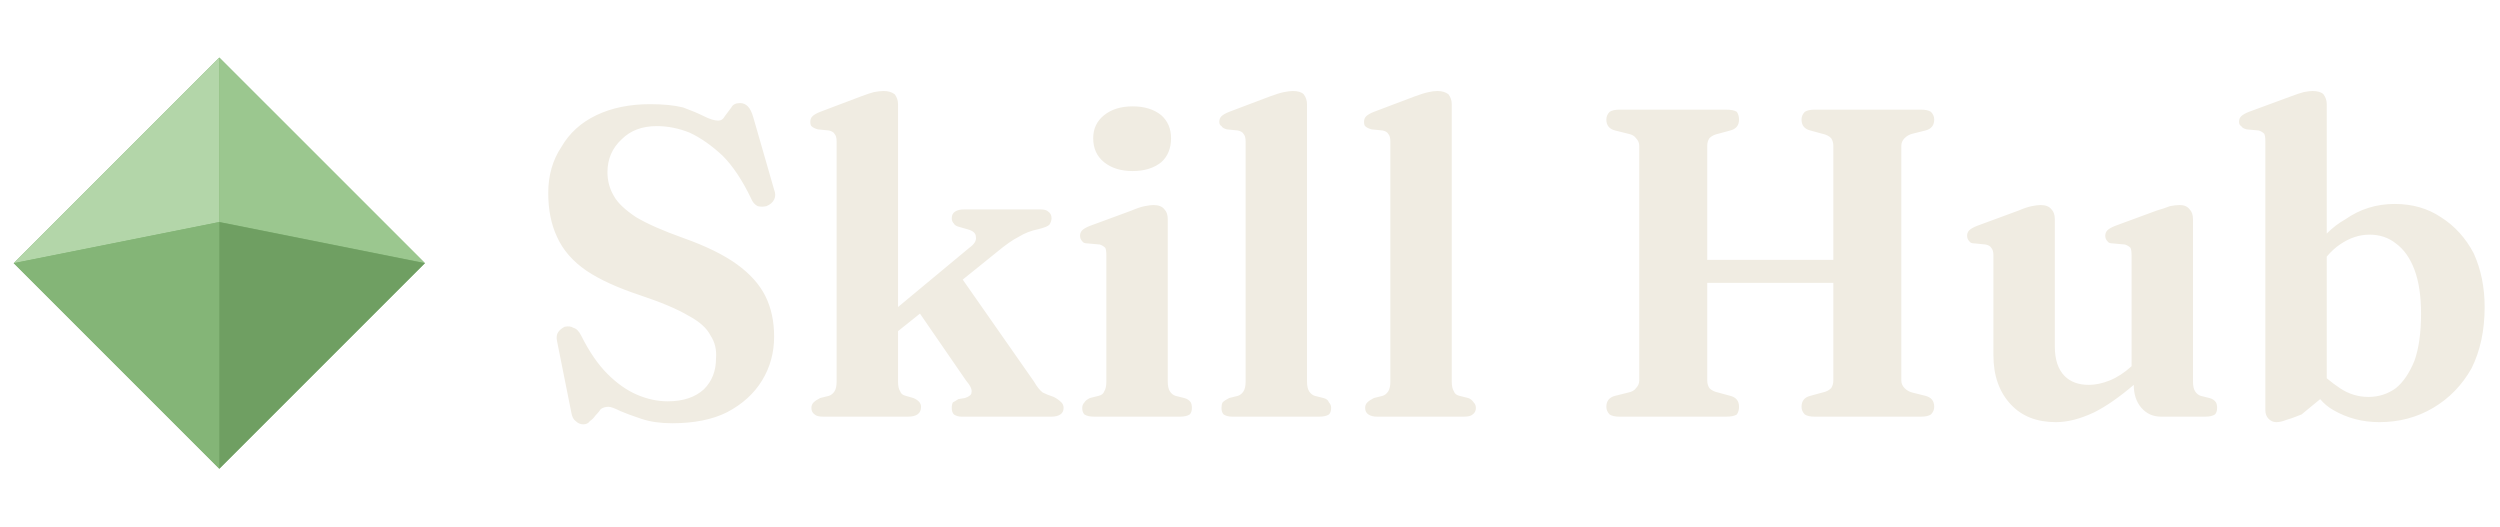
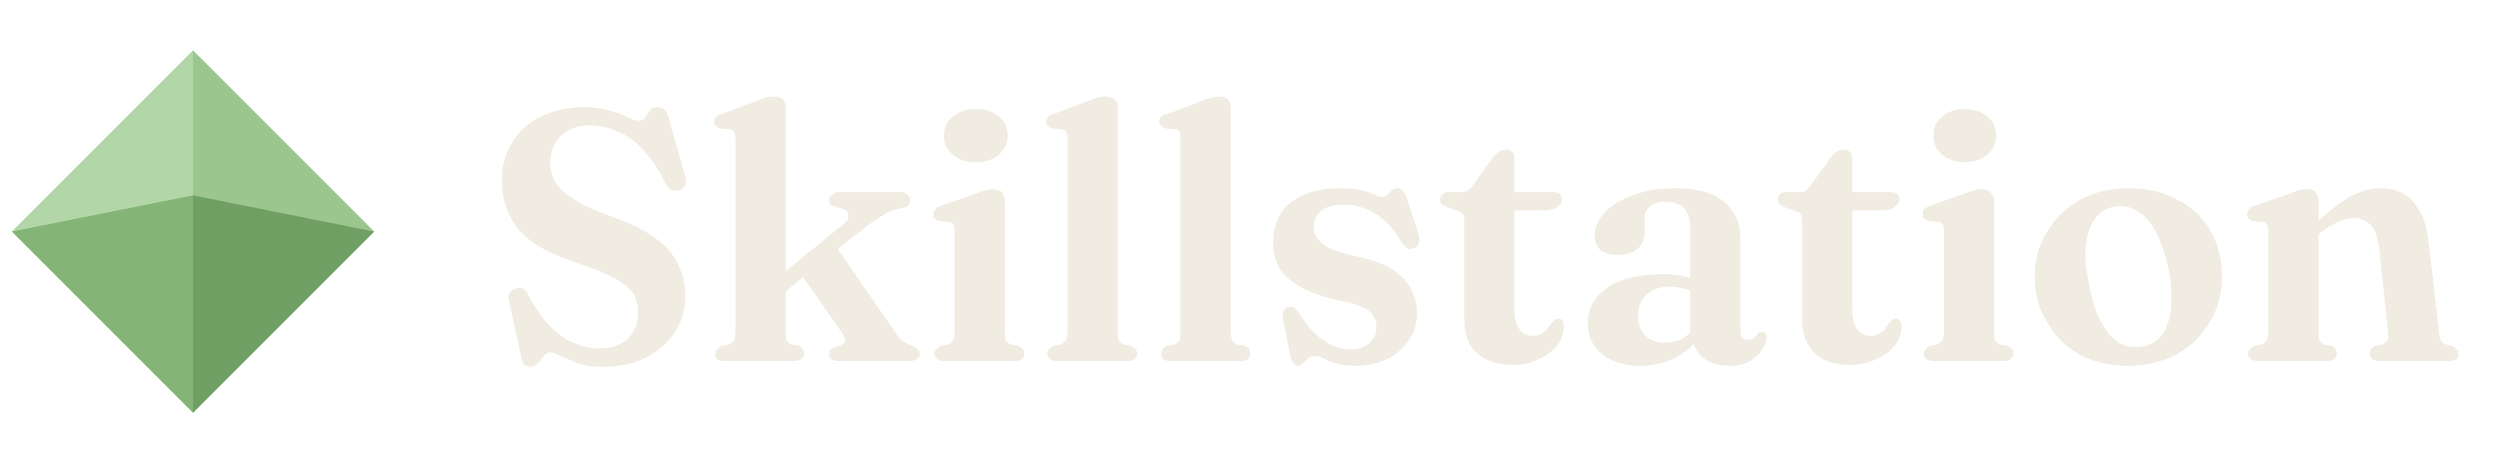
- <svg xmlns="http://www.w3.org/2000/svg" viewBox="0 0 228 48" width="228" height="48" role="img">
+ <svg xmlns="http://www.w3.org/2000/svg" viewBox="0 0 259 48" width="259" height="48" role="img">
  <path fill="#84b577" d="M20 5.25L38.75 24L20 42.75L1.25 24Z" />
  <path fill="#b3d6a9" d="M20 5.25L20 20.25L1.25 24Z" />
  <path fill="#9bc78f" d="M20 5.25L38.75 24L20 20.25Z" />
  <path fill="#84b577" d="M1.25 24L20 20.25L20 42.75Z" />
  <path fill="#6f9f62" d="M20 20.25L38.75 24L20 42.75Z" />
-   <path fill="#f0ece2" d="m61.3 38.6l0 0q-1.6 0-2.8-.4q-1.2-.4-1.9-.7q-.8-.4-1.1-.4l0 0q-.4 0-.7 .2q-.2 .3-.5 .6q-.2 .3-.5 .5q-.2 .3-.6 .3l0 0q-.4 0-.7-.3q-.3-.2-.4-.8l0 0l-1.3-6.5q-.1-.5 .1-.8q.2-.3 .6-.5l0 0q.5-.1 .8 .1q.4 .1 .7 .7l0 0q1.1 2.2 2.4 3.5q1.3 1.3 2.7 1.9q1.4 .6 2.8 .6l0 0q2.1 0 3.3-1.1q1.1-1.1 1.1-2.8l0 0q.1-1.2-.5-2.1q-.5-1-2-1.8q-1.5-.9-4.5-1.9l0 0q-3-1-4.8-2.2q-1.9-1.3-2.7-3.1q-.8-1.7-.8-4l0 0q0-2.4 1.2-4.2q1.1-1.9 3.2-2.9q2.1-1 4.9-1l0 0q1.8 0 3 .3q1.1 .4 1.9 .8q.8 .4 1.3 .4l0 0q.4 0 .6-.4q.3-.4 .6-.8q.2-.4 .8-.4l0 0q.4 0 .7 .3q.3 .3 .5 1l0 0l1.9 6.6q.2 .5 0 .9q-.2 .4-.7 .6l0 0q-.4 .1-.8 0q-.4-.2-.6-.7l0 0q-1.2-2.5-2.6-3.9q-1.5-1.4-3-2.1q-1.5-.6-3-.6l0 0q-2 0-3.2 1.2q-1.3 1.2-1.3 3l0 0q0 1.2 .6 2.2q.5 .9 2 1.9q1.5 .9 4.3 1.9l0 0q3.1 1.1 4.9 2.4q1.8 1.3 2.6 2.9q.8 1.6 .8 3.7l0 0q0 2.2-1.1 4q-1.1 1.8-3.2 2.9q-2 1-5 1zm21.5-.6l-7.7 0q-.6 0-.8-.2q-.3-.2-.3-.6l0 0q0-.3 .2-.5q.2-.2 .6-.4l0 0l.8-.2q.3-.1 .5-.4q.2-.3 .2-.9l0 0l0-21.9q0-.5-.2-.7q-.1-.2-.5-.3l0 0l-1-.1q-.4-.1-.6-.3q-.1-.1-.1-.4l0 0q0-.3 .2-.5q.2-.2 .7-.4l0 0l3.7-1.4q.8-.3 1.2-.4q.5-.1 .9-.1l0 0q.6 0 1 .3q.3 .4 .3 .9l0 0l0 18.5l6.5-5.4q.7-.5 .6-1q0-.5-.8-.7l0 0l-.7-.2q-.4-.1-.5-.3q-.2-.2-.2-.5l0 0q0-.4 .3-.6q.3-.2 .8-.2l0 0l7 0q.5 0 .7 .2q.3 .2 .3 .6l0 0q0 .3-.2 .6q-.2 .2-1 .4l0 0q-1 .2-1.8 .7q-.8 .4-2 1.4l0 0l-3.1 2.5l6.5 9.3q.4 .7 .8 1q.4 .2 1 .4l0 0q.4 .2 .7 .5q.2 .2 .2 .5l0 0q0 .4-.3 .6q-.3 .2-.8 .2l0 0l-8.2 0q-.4 0-.7-.2q-.2-.2-.2-.6l0 0q0-.3 .1-.5q.2-.1 .5-.3l0 0l.6-.1q.6-.2 .6-.5q.1-.4-.5-1.1l0 0l-4.2-6.1l-2 1.6l0 4.6q0 .6 .2 .9q.1 .3 .5 .4l0 0l.7 .2q.7 .3 .7 .8l0 0q0 .9-1.2 .9l0 0zm23.7-18l0 0l0 14.8q0 .6 .2 .9q.2 .3 .5 .4l0 0l.8 .2q.4 .1 .6 .4q.1 .2 .1 .5l0 0q0 .4-.2 .6q-.3 .2-.9 .2l0 0l-7.8 0q-.6 0-.9-.2q-.2-.2-.2-.6l0 0q0-.3 .2-.5q.1-.2 .5-.4l0 0l.8-.2q.4-.1 .5-.4q.2-.3 .2-.9l0 0l0-11.5q0-.5-.1-.7q-.2-.2-.5-.3l0 0l-1.1-.1q-.4 0-.5-.2q-.2-.2-.2-.5l0 0q0-.3 .2-.5q.2-.2 .7-.4l0 0l3.8-1.4q.7-.3 1.2-.4q.5-.1 .8-.1l0 0q.7 0 1 .4q.3 .3 .3 .9zm-3.2-4.4l0 0q-1.6 0-2.6-.8q-1-.8-1-2.2l0 0q0-1.3 1-2.1q1-.8 2.6-.8l0 0q1.6 0 2.6 .8q.9 .8 .9 2.1l0 0q0 1.4-.9 2.2q-1 .8-2.6 .8zm15.9-6.1l0 0l0 25.3q0 .6 .2 .9q.2 .3 .5 .4l0 0l.8 .2q.4 .1 .5 .4q.2 .2 .2 .5l0 0q0 .4-.2 .6q-.3 .2-.9 .2l0 0l-7.9 0q-.5 0-.8-.2q-.2-.2-.2-.6l0 0q0-.3 .1-.5q.2-.2 .6-.4l0 0l.8-.2q.3-.1 .5-.4q.2-.3 .2-.9l0 0l0-21.9q0-.5-.2-.7q-.1-.2-.5-.3l0 0l-1-.1q-.4-.1-.5-.3q-.2-.1-.2-.4l0 0q0-.3 .2-.5q.2-.2 .7-.4l0 0l3.7-1.4q.8-.3 1.3-.4q.5-.1 .8-.1l0 0q.7 0 1 .3q.3 .4 .3 .9zm13.2 0l0 0l0 25.3q0 .6 .2 .9q.1 .3 .5 .4l0 0l.8 .2q.3 .1 .5 .4q.2 .2 .2 .5l0 0q0 .4-.3 .6q-.2 .2-.8 .2l0 0l-7.9 0q-.5 0-.8-.2q-.3-.2-.3-.6l0 0q0-.3 .2-.5q.2-.2 .6-.4l0 0l.8-.2q.3-.1 .5-.4q.2-.3 .2-.9l0 0l0-21.9q0-.5-.2-.7q-.1-.2-.5-.3l0 0l-1-.1q-.4-.1-.6-.3q-.1-.1-.1-.4l0 0q0-.3 .2-.5q.2-.2 .7-.4l0 0l3.7-1.4q.8-.3 1.3-.4q.4-.1 .8-.1l0 0q.6 0 1 .3q.3 .4 .3 .9zm23.3 16.3l0 8.9q0 .4 .2 .7q.3 .3 .8 .4l0 0l1.1 .3q.8 .2 .8 1l0 0q0 .4-.2 .7q-.3 .2-1 .2l0 0l-9.7 0q-.6 0-.9-.2q-.3-.3-.3-.7l0 0q0-.8 .8-1l0 0l1.2-.3q.5-.1 .7-.4q.3-.3 .3-.7l0 0l0-21.4q0-.4-.3-.7q-.2-.3-.7-.4l0 0l-1.2-.3q-.8-.2-.8-1l0 0q0-.4 .3-.7q.3-.2 .9-.2l0 0l9.7 0q.7 0 1 .2q.2 .3 .2 .7l0 0q0 .8-.8 1l0 0l-1.1 .3q-.5 .1-.8 .4q-.2 .3-.2 .7l0 0l0 10.4l11.5 0l0-10.4q0-.4-.2-.7q-.3-.3-.8-.4l0 0l-1.1-.3q-.8-.2-.8-1l0 0q0-.4 .3-.7q.3-.2 .9-.2l0 0l9.7 0q.6 0 .9 .2q.3 .3 .3 .7l0 0q0 .8-.8 1l0 0l-1.2 .3q-.4 .1-.7 .4q-.3 .3-.3 .7l0 0l0 21.4q0 .4 .3 .7q.3 .3 .7 .4l0 0l1.2 .3q.8 .2 .8 1l0 0q0 .4-.3 .7q-.3 .2-.9 .2l0 0l-9.7 0q-.6 0-.9-.2q-.3-.3-.3-.7l0 0q0-.8 .8-1l0 0l1.1-.3q.5-.1 .8-.4q.2-.3 .2-.7l0 0l0-8.9l-11.5 0zm38.9 9.3l0 0l0 0q-2 1.7-3.6 2.5l0 0q-1.9 .9-3.5 .9l0 0q-2.6 0-4.1-1.6q-1.6-1.7-1.6-4.5l0 0l0-9.1q0-.5-.2-.7q-.1-.2-.5-.3l0 0l-1-.1q-.4 0-.5-.2q-.2-.2-.2-.5l0 0q0-.3 .2-.5q.2-.2 .7-.4l0 0l3.8-1.4q.7-.3 1.2-.4q.5-.1 .8-.1l0 0q.7 0 1 .4q.3 .3 .3 .9l0 0l0 11.6q0 1.8 .9 2.7q.8 .8 2.2 .8l0 0q.9 0 1.9-.4l0 0q1-.4 2-1.3l0 0l0-10.1q0-.5-.1-.7q-.2-.2-.5-.3l0 0l-1.1-.1q-.4 0-.5-.2q-.2-.2-.2-.5l0 0q0-.3 .2-.5q.2-.2 .7-.4l0 0l3.8-1.4q.7-.2 1.2-.4q.5-.1 .9-.1l0 0q.6 0 .9 .4q.3 .3 .3 .9l0 0l0 14.8q0 .6 .2 .9q.2 .3 .5 .4l0 0l.8 .2q.4 .1 .6 .4q.1 .2 .1 .5l0 0q0 .4-.2 .6q-.3 .2-.9 .2l0 0l-4 0q-1.1 0-1.8-.8q-.7-.8-.7-2.1zm17.6-25.6l0 0l0 11.8q.8-.8 1.7-1.3l0 0q2-1.4 4.5-1.4l0 0q2.4 0 4.2 1.2q1.9 1.2 3 3.3q1 2.2 1 4.9l0 0q0 3.2-1.2 5.6q-1.3 2.3-3.5 3.6q-2.2 1.3-4.9 1.3l0 0q-2.3 0-4.2-1.1l0 0q-.7-.4-1.2-1l0 0l-1.7 1.4q-1 .4-1.4 .5q-.5 .2-.9 .2l0 0q-.4 0-.7-.3q-.3-.3-.3-.8l0 0l0-24.5q0-.5-.1-.7q-.2-.2-.5-.3l0 0l-1.1-.1q-.4-.1-.5-.3q-.2-.1-.2-.4l0 0q0-.3 .2-.5q.2-.2 .7-.4l0 0l3.8-1.4q.8-.3 1.2-.4q.5-.1 .8-.1l0 0q.7 0 1 .3q.3 .4 .3 .9zm0 13.9l0 11.1q.6 .5 1.2 .9l0 0q1.2 .8 2.6 .8l0 0q1.4 0 2.5-.8q1-.8 1.7-2.5q.6-1.7 .6-4.3l0 0q0-2.4-.6-4q-.6-1.6-1.7-2.4q-1-.8-2.4-.8l0 0q-1.4 0-2.7 .9l0 0q-.6 .4-1.2 1.1l0 0z" />
+   <path fill="#f0ece2" d="M62.4 38.0L62.4 38.0Q60.9 38.0 59.8 37.6Q58.8 37.2 58.1 36.9Q57.4 36.5 57.0 36.5L57.0 36.5Q56.7 36.5 56.4 36.8Q56.2 37.0 56.0 37.3Q55.8 37.6 55.5 37.8Q55.3 38 54.9 38L54.9 38Q54.6 38 54.3 37.8Q54.1 37.5 54.0 37.0L54.0 37.0L52.7 31Q52.6 30.6 52.8 30.3Q53.0 30.0 53.4 29.9L53.4 29.9Q53.8 29.7 54.2 29.9Q54.5 30.1 54.7 30.5L54.7 30.5Q55.8 32.6 57.0 33.8Q58.2 35.0 59.4 35.5Q60.7 36.1 62.1 36.1L62.1 36.1Q64.0 36.1 65.0 35.1Q66.1 34.1 66.1 32.5L66.1 32.5Q66.1 31.4 65.7 30.5Q65.2 29.7 63.8 28.9Q62.4 28.1 59.7 27.2L59.7 27.2Q56.9 26.3 55.2 25.1Q53.5 23.9 52.8 22.3Q52 20.7 52 18.6L52 18.6Q52 16.4 53.1 14.7Q54.1 13.0 56.0 12.1Q58.0 11.1 60.5 11.1L60.5 11.1Q62.2 11.1 63.3 11.5Q64.4 11.8 65.1 12.2Q65.8 12.5 66.2 12.5L66.2 12.5Q66.6 12.5 66.9 12.1Q67.1 11.8 67.3 11.4Q67.6 11.1 68.1 11.1L68.1 11.1Q68.5 11.1 68.8 11.3Q69.1 11.6 69.3 12.3L69.3 12.3L71.0 18.3Q71.1 18.8 71.0 19.2Q70.8 19.6 70.4 19.7L70.4 19.7Q69.9 19.8 69.6 19.7Q69.3 19.5 69.0 19.1L69.0 19.1Q67.9 16.8 66.6 15.5Q65.3 14.1 63.9 13.6Q62.5 13.0 61.1 13.0L61.1 13.0Q59.2 13.0 58.1 14.1Q57.0 15.2 57.0 16.9L57.0 16.9Q57.0 17.9 57.5 18.8Q58.0 19.7 59.4 20.6Q60.7 21.5 63.3 22.4L63.3 22.4Q66.1 23.4 67.8 24.6Q69.5 25.8 70.2 27.3Q71.0 28.8 71.0 30.7L71.0 30.7Q71.0 32.7 70.0 34.3Q68.9 36.0 67.0 37.0Q65.2 38.0 62.4 38.0ZM82.2 37.4L75.1 37.4Q74.5 37.4 74.3 37.2Q74.1 37.0 74.1 36.6L74.1 36.6Q74.1 36.4 74.3 36.2Q74.5 36.0 74.8 35.8L74.8 35.8L75.5 35.7Q75.9 35.5 76.0 35.3Q76.2 35.0 76.2 34.4L76.2 34.4L76.2 14.3Q76.2 13.8 76.0 13.6Q75.9 13.4 75.6 13.4L75.6 13.4L74.6 13.3Q74.3 13.2 74.1 13.0Q74.0 12.9 74.0 12.6L74.0 12.6Q74.0 12.3 74.2 12.1Q74.3 11.9 74.8 11.8L74.8 11.8L78.3 10.5Q79.0 10.2 79.4 10.1Q79.8 10.0 80.2 10.0L80.2 10.0Q80.8 10.0 81.1 10.3Q81.4 10.6 81.4 11.2L81.4 11.2L81.4 28.1L87.4 23.2Q88.0 22.7 87.9 22.3Q87.9 21.8 87.2 21.6L87.2 21.6L86.5 21.4Q86.2 21.3 86.0 21.2Q85.9 21.0 85.9 20.7L85.9 20.7Q85.9 20.4 86.2 20.2Q86.4 19.9 86.9 19.9L86.9 19.9L93.3 19.9Q93.8 19.9 94.0 20.2Q94.3 20.4 94.3 20.7L94.3 20.7Q94.3 21.0 94.1 21.3Q93.9 21.5 93.2 21.6L93.2 21.6Q92.2 21.8 91.5 22.3Q90.8 22.7 89.7 23.5L89.7 23.5L86.8 25.8L92.8 34.5Q93.2 35.1 93.5 35.3Q93.9 35.6 94.5 35.8L94.5 35.8Q94.9 36.0 95.1 36.2Q95.3 36.4 95.3 36.7L95.3 36.7Q95.3 37.0 95.0 37.2Q94.7 37.4 94.3 37.4L94.3 37.4L86.8 37.4Q86.4 37.4 86.1 37.2Q85.9 37.0 85.9 36.6L85.9 36.6Q85.9 36.4 86.0 36.2Q86.1 36.1 86.4 36.0L86.4 36.0L87.0 35.8Q87.5 35.6 87.6 35.3Q87.6 35.0 87.1 34.3L87.1 34.3L83.2 28.7L81.4 30.2L81.4 34.4Q81.4 35.0 81.5 35.3Q81.7 35.5 82.0 35.7L82.0 35.7L82.7 35.8Q83.3 36.1 83.3 36.6L83.3 36.6Q83.3 37.4 82.2 37.4L82.2 37.4ZM104.1 20.8L104.1 20.8L104.1 34.4Q104.1 35.0 104.2 35.3Q104.4 35.5 104.7 35.7L104.7 35.7L105.4 35.8Q105.8 36.0 105.9 36.1Q106.1 36.3 106.1 36.6L106.1 36.6Q106.1 37.0 105.9 37.2Q105.6 37.4 105.1 37.4L105.1 37.4L97.8 37.4Q97.3 37.4 97.1 37.2Q96.8 37.0 96.8 36.6L96.8 36.6Q96.8 36.4 97.0 36.2Q97.2 36.0 97.5 35.8L97.5 35.8L98.2 35.7Q98.6 35.5 98.7 35.3Q98.9 35.0 98.9 34.4L98.9 34.4L98.9 23.9Q98.9 23.4 98.7 23.2Q98.6 23.0 98.3 23.0L98.3 23.0L97.3 22.9Q97.0 22.8 96.8 22.6Q96.7 22.5 96.7 22.2L96.7 22.2Q96.7 21.9 96.9 21.7Q97.0 21.5 97.5 21.3L97.5 21.3L101.0 20.1Q101.7 19.8 102.1 19.7Q102.5 19.6 102.8 19.6L102.8 19.6Q103.5 19.6 103.8 19.9Q104.1 20.3 104.1 20.8ZM101.1 16.8L101.1 16.8Q99.6 16.8 98.7 16.0Q97.8 15.3 97.8 14.0L97.8 14.0Q97.8 12.8 98.7 12.1Q99.6 11.3 101.1 11.3L101.1 11.3Q102.6 11.3 103.5 12.1Q104.4 12.8 104.4 14.0L104.4 14.0Q104.4 15.3 103.5 16.0Q102.6 16.8 101.1 16.8ZM115.8 11.2L115.8 11.2L115.8 34.4Q115.8 35.0 115.9 35.3Q116.1 35.5 116.4 35.7L116.4 35.7L117.1 35.8Q117.4 36.0 117.6 36.1Q117.8 36.3 117.8 36.6L117.8 36.6Q117.8 37.0 117.5 37.2Q117.3 37.4 116.8 37.4L116.8 37.4L109.5 37.4Q109.0 37.4 108.8 37.2Q108.5 37.0 108.5 36.6L108.5 36.6Q108.5 36.4 108.7 36.2Q108.8 36.0 109.2 35.8L109.2 35.8L109.9 35.7Q110.2 35.5 110.4 35.3Q110.6 35.0 110.6 34.4L110.6 34.4L110.6 14.3Q110.6 13.8 110.4 13.6Q110.3 13.4 110.0 13.4L110.0 13.4L109.0 13.3Q108.7 13.2 108.5 13.0Q108.4 12.9 108.4 12.6L108.4 12.6Q108.4 12.3 108.6 12.1Q108.7 11.9 109.2 11.8L109.2 11.8L112.6 10.5Q113.4 10.2 113.8 10.1Q114.2 10.0 114.5 10.0L114.5 10.0Q115.1 10.0 115.5 10.3Q115.8 10.6 115.8 11.2ZM127.5 11.2L127.5 11.2L127.5 34.4Q127.5 35.0 127.7 35.3Q127.8 35.5 128.2 35.7L128.2 35.7L128.9 35.8Q129.2 36.0 129.4 36.1Q129.5 36.3 129.5 36.6L129.5 36.6Q129.5 37.0 129.3 37.2Q129.1 37.4 128.5 37.4L128.5 37.4L121.3 37.4Q120.7 37.4 120.5 37.2Q120.3 37.0 120.3 36.6L120.3 36.6Q120.3 36.4 120.4 36.2Q120.6 36.0 120.9 35.8L120.9 35.8L121.7 35.7Q122.0 35.5 122.2 35.3Q122.3 35.0 122.3 34.4L122.3 34.4L122.3 14.3Q122.3 13.8 122.2 13.6Q122.0 13.4 121.7 13.4L121.7 13.4L120.7 13.3Q120.4 13.2 120.3 13.0Q120.1 12.9 120.1 12.6L120.1 12.6Q120.1 12.3 120.3 12.1Q120.5 11.9 121.0 11.8L121.0 11.8L124.4 10.5Q125.1 10.2 125.6 10.1Q126.0 10.0 126.3 10.0L126.3 10.0Q126.9 10.0 127.2 10.3Q127.5 10.6 127.5 11.2ZM139.9 36.2L139.9 36.2Q141.2 36.2 141.9 35.5Q142.6 34.9 142.6 33.9L142.6 33.9Q142.6 33.3 142.3 32.8Q142.1 32.3 141.3 31.9Q140.5 31.5 139.1 31.2L139.1 31.2Q136.2 30.6 134.7 29.7Q133.1 28.8 132.5 27.7Q131.9 26.5 131.9 25.1L131.9 25.1Q131.9 22.5 133.7 21.0Q135.6 19.5 139.0 19.5L139.0 19.5Q140.2 19.5 141.0 19.7Q141.8 19.9 142.3 20.1Q142.8 20.4 143.2 20.4L143.2 20.4Q143.6 20.4 143.8 20.1Q144.0 19.9 144.2 19.7Q144.4 19.5 144.8 19.5L144.8 19.5Q145.1 19.5 145.3 19.7Q145.5 19.9 145.7 20.4L145.7 20.4L146.9 24.1Q147.1 24.7 147.0 25.1Q146.9 25.5 146.5 25.7L146.5 25.7Q146.1 25.9 145.8 25.7Q145.5 25.5 145.2 25.1L145.2 25.1Q144.4 23.7 143.4 22.8Q142.5 22.0 141.4 21.6Q140.4 21.2 139.3 21.2L139.3 21.2Q137.7 21.2 136.9 21.8Q136.1 22.5 136.1 23.6L136.1 23.6Q136.1 24.2 136.5 24.7Q136.8 25.2 137.7 25.7Q138.6 26.1 140.3 26.5L140.3 26.5Q142.7 27.0 144.1 27.8Q145.5 28.7 146.1 29.8Q146.8 31.0 146.8 32.5L146.8 32.5Q146.8 34.1 145.9 35.3Q145.1 36.5 143.7 37.2Q142.2 37.9 140.3 37.9L140.3 37.9Q139.1 37.9 138.3 37.6Q137.6 37.4 137.1 37.1Q136.7 36.9 136.2 36.9L136.2 36.9Q135.8 36.9 135.5 37.1Q135.3 37.4 135.0 37.6Q134.8 37.9 134.5 37.9L134.5 37.9Q134.2 37.9 134.0 37.6Q133.8 37.4 133.7 37.0L133.7 37.0L133.0 33.5Q132.8 32.7 132.9 32.4Q133.0 32.0 133.4 31.8L133.4 31.8Q133.8 31.7 134.1 31.9Q134.4 32.1 134.7 32.6L134.7 32.6Q135.9 34.5 137.2 35.3Q138.6 36.2 139.9 36.2ZM150.9 21.8L150.9 21.8L150.0 21.5Q149.6 21.3 149.4 21.2Q149.2 21.0 149.2 20.7L149.2 20.7Q149.2 20.3 149.5 20.1Q149.7 19.9 150.1 19.9L150.1 19.9L151.3 19.9Q151.7 19.9 152.0 19.8Q152.3 19.6 152.6 19.2L152.6 19.2L154.6 16.4Q155.0 15.9 155.3 15.7Q155.7 15.5 156.0 15.5L156.0 15.5Q156.4 15.5 156.6 15.7Q156.9 15.9 156.9 16.4L156.9 16.4L156.9 19.9L160.9 19.9Q161.3 19.9 161.6 20.1Q161.8 20.3 161.8 20.6L161.8 20.6Q161.8 21.1 161.4 21.4Q160.9 21.8 159.8 21.8L159.8 21.8L156.9 21.8L156.9 32.1Q156.9 33.4 157.4 34.1Q157.9 34.8 158.8 34.8L158.8 34.8Q159.5 34.8 159.8 34.5Q160.2 34.3 160.4 33.9Q160.7 33.6 160.9 33.3Q161.1 33.0 161.4 33.0L161.4 33.0Q161.7 33.0 161.9 33.2Q162.0 33.4 162.0 33.8L162.0 33.8Q162.0 34.9 161.3 35.8Q160.6 36.7 159.4 37.2Q158.3 37.8 156.7 37.8L156.7 37.8Q154.4 37.8 153.0 36.6Q151.7 35.4 151.7 33.0L151.7 33.0L151.7 22.8Q151.7 22.4 151.5 22.1Q151.3 21.9 150.9 21.8ZM164.5 33.5L164.5 33.5Q164.5 31.2 166.5 29.8Q168.6 28.4 172.3 28.4L172.3 28.4Q173.4 28.4 174.4 28.6L174.4 28.6Q174.8 28.7 175.1 28.8L175.1 28.8L175.1 23.6Q175.1 22.3 174.5 21.6Q173.8 20.9 172.6 20.9L172.6 20.9Q171.6 20.9 171.0 21.3Q170.4 21.8 170.4 22.5L170.4 22.5L170.4 24.1Q170.4 25.2 169.6 25.8Q168.9 26.4 167.6 26.4L167.6 26.4Q166.4 26.4 165.8 25.9Q165.2 25.3 165.2 24.4L165.2 24.4Q165.2 23.2 166.2 22.1Q167.1 21.0 169.0 20.3Q170.9 19.5 173.6 19.5L173.6 19.5Q177.0 19.5 178.6 20.9Q180.3 22.3 180.3 24.6L180.3 24.6L180.3 34.2Q180.3 34.7 180.5 35.0Q180.7 35.2 181.1 35.2L181.1 35.2Q181.5 35.2 181.7 35.0Q181.9 34.9 182.1 34.6L182.1 34.6Q182.1 34.5 182.3 34.4Q182.4 34.4 182.5 34.4L182.5 34.4Q182.8 34.4 182.9 34.5Q183.0 34.7 183.0 35.0L183.0 35.0Q183.0 35.6 182.5 36.3Q182.1 36.9 181.3 37.4Q180.4 37.9 179.1 37.9L179.1 37.9Q177.5 37.9 176.5 37.1L176.5 37.1Q175.7 36.5 175.5 35.6L175.5 35.6Q174.7 36.5 173.5 37.1L173.5 37.1Q171.8 37.9 169.9 37.9L169.9 37.9Q167.5 37.9 166.0 36.7Q164.5 35.5 164.5 33.5ZM175.1 34.5L175.1 30.1Q174.8 30.0 174.4 29.9L174.4 29.9Q173.7 29.7 173.0 29.7L173.0 29.7Q171.5 29.7 170.6 30.5Q169.7 31.3 169.7 32.7Q169.7 34.0 170.5 34.8Q171.2 35.5 172.4 35.5L172.4 35.5Q173.4 35.5 174.3 35.1L174.3 35.1Q174.7 34.8 175.1 34.5L175.1 34.5ZM185.8 21.8L185.8 21.8L185 21.5Q184.6 21.3 184.4 21.2Q184.2 21.0 184.2 20.7L184.2 20.7Q184.2 20.3 184.4 20.1Q184.7 19.9 185.1 19.9L185.1 19.9L186.2 19.9Q186.7 19.9 187.0 19.8Q187.3 19.6 187.6 19.2L187.6 19.2L189.6 16.4Q190.0 15.9 190.3 15.7Q190.7 15.5 191.0 15.5L191.0 15.5Q191.4 15.5 191.6 15.7Q191.9 15.9 191.9 16.4L191.9 16.4L191.9 19.9L195.9 19.9Q196.3 19.9 196.6 20.1Q196.8 20.3 196.8 20.6L196.8 20.6Q196.8 21.1 196.3 21.4Q195.9 21.8 194.8 21.8L194.8 21.8L191.9 21.8L191.9 32.1Q191.9 33.4 192.4 34.1Q192.9 34.8 193.8 34.8L193.8 34.8Q194.4 34.8 194.8 34.5Q195.2 34.3 195.4 33.9Q195.6 33.6 195.9 33.3Q196.1 33.0 196.4 33.0L196.4 33.0Q196.7 33.0 196.8 33.2Q197.0 33.4 197.0 33.8L197.0 33.8Q197.0 34.9 196.3 35.8Q195.6 36.7 194.4 37.2Q193.2 37.8 191.7 37.8L191.7 37.8Q189.3 37.8 188.0 36.6Q186.7 35.4 186.7 33.0L186.7 33.0L186.7 22.8Q186.7 22.4 186.5 22.1Q186.3 21.9 185.8 21.8ZM206.6 20.8L206.6 20.8L206.6 34.4Q206.6 35.0 206.7 35.3Q206.9 35.5 207.2 35.7L207.2 35.7L207.9 35.8Q208.2 36.0 208.4 36.1Q208.6 36.3 208.6 36.6L208.6 36.6Q208.6 37.0 208.3 37.2Q208.1 37.4 207.6 37.4L207.6 37.4L200.3 37.4Q199.8 37.4 199.6 37.2Q199.3 37.0 199.3 36.6L199.3 36.6Q199.3 36.4 199.5 36.2Q199.6 36.0 200.0 35.8L200.0 35.8L200.7 35.7Q201.0 35.5 201.2 35.3Q201.4 35.0 201.4 34.4L201.4 34.4L201.4 23.9Q201.4 23.4 201.2 23.2Q201.1 23.0 200.8 23.0L200.8 23.0L199.8 22.9Q199.5 22.8 199.3 22.6Q199.2 22.5 199.2 22.2L199.2 22.2Q199.2 21.9 199.3 21.7Q199.5 21.5 200.0 21.3L200.0 21.3L203.4 20.1Q204.2 19.8 204.6 19.7Q205.0 19.6 205.3 19.6L205.3 19.6Q205.9 19.6 206.2 19.9Q206.6 20.3 206.6 20.8ZM203.5 16.8L203.5 16.8Q202.1 16.8 201.2 16.0Q200.3 15.3 200.3 14.0L200.3 14.0Q200.3 12.8 201.2 12.1Q202.1 11.3 203.5 11.3L203.5 11.3Q205.0 11.3 205.9 12.1Q206.8 12.8 206.8 14.0L206.8 14.0Q206.8 15.3 205.9 16.0Q205.0 16.8 203.5 16.8ZM220.6 19.5L220.6 19.5Q223.4 19.5 225.6 20.7Q227.8 21.8 229.0 23.9Q230.2 26.0 230.2 28.7L230.2 28.7Q230.2 31.3 228.9 33.4Q227.7 35.5 225.5 36.7Q223.3 37.9 220.4 37.9L220.4 37.9Q217.6 37.9 215.4 36.7Q213.3 35.5 212.1 33.4Q210.8 31.4 210.8 28.6L210.8 28.6Q210.8 26.0 212.1 24.0Q213.3 21.9 215.5 20.7Q217.7 19.5 220.6 19.5ZM221.9 35.9L221.9 35.9Q223.2 35.7 223.9 34.8Q224.7 33.8 224.9 32.1Q225.1 30.4 224.7 28.0L224.7 28.0Q224.2 25.7 223.4 24.1Q222.6 22.6 221.5 21.9Q220.4 21.2 219.1 21.4L219.1 21.4Q217.8 21.6 217.1 22.6Q216.3 23.6 216.1 25.3Q215.9 26.9 216.4 29.3L216.4 29.3Q216.8 31.7 217.6 33.2Q218.4 34.8 219.5 35.5Q220.6 36.1 221.9 35.9ZM240.2 20.8L240.2 20.8L240.2 22.8Q242.1 21.2 243.4 20.4L243.4 20.4Q245.1 19.5 246.6 19.5L246.6 19.5Q248.9 19.5 250.1 21.0Q251.4 22.6 251.6 25.1L251.6 25.1L252.7 34.4Q252.7 35.0 252.9 35.3Q253.0 35.5 253.4 35.7L253.4 35.7L254.0 35.8Q254.4 36.0 254.5 36.2Q254.7 36.4 254.7 36.6L254.7 36.6Q254.7 37.0 254.5 37.2Q254.2 37.4 253.7 37.4L253.7 37.4L246.5 37.4Q245.5 37.4 245.5 36.6L245.5 36.6Q245.5 36.1 246.1 35.8L246.1 35.8L246.8 35.7Q247.1 35.5 247.3 35.3Q247.5 35.0 247.4 34.4L247.4 34.4L246.5 25.8Q246.3 24.2 245.7 23.4Q245.0 22.6 243.8 22.6L243.8 22.6Q243.0 22.6 242.2 23.0Q241.3 23.4 240.3 24.2L240.3 24.2L240.2 24.4L240.2 34.4Q240.2 35.0 240.3 35.3Q240.5 35.5 240.8 35.7L240.8 35.7L241.5 35.8Q242.1 36.1 242.1 36.6L242.1 36.6Q242.1 37.4 241.0 37.4L241.0 37.4L233.9 37.4Q233.4 37.4 233.2 37.2Q232.9 37.0 232.9 36.6L232.9 36.6Q232.9 36.4 233.1 36.2Q233.2 36.0 233.6 35.8L233.6 35.8L234.3 35.7Q234.7 35.5 234.8 35.3Q235.0 35.0 235.0 34.4L235.0 34.4L235.0 23.9Q235.0 23.4 234.8 23.2Q234.7 23.0 234.4 23.0L234.4 23.0L233.4 22.9Q233.1 22.8 232.9 22.6Q232.8 22.5 232.8 22.2L232.8 22.2Q232.8 21.9 233.0 21.7Q233.1 21.5 233.6 21.3L233.6 21.3L237.1 20.1Q237.8 19.8 238.2 19.7Q238.6 19.6 239.0 19.6L239.0 19.6Q239.6 19.6 239.9 19.9Q240.2 20.3 240.2 20.8Z" />
</svg>
